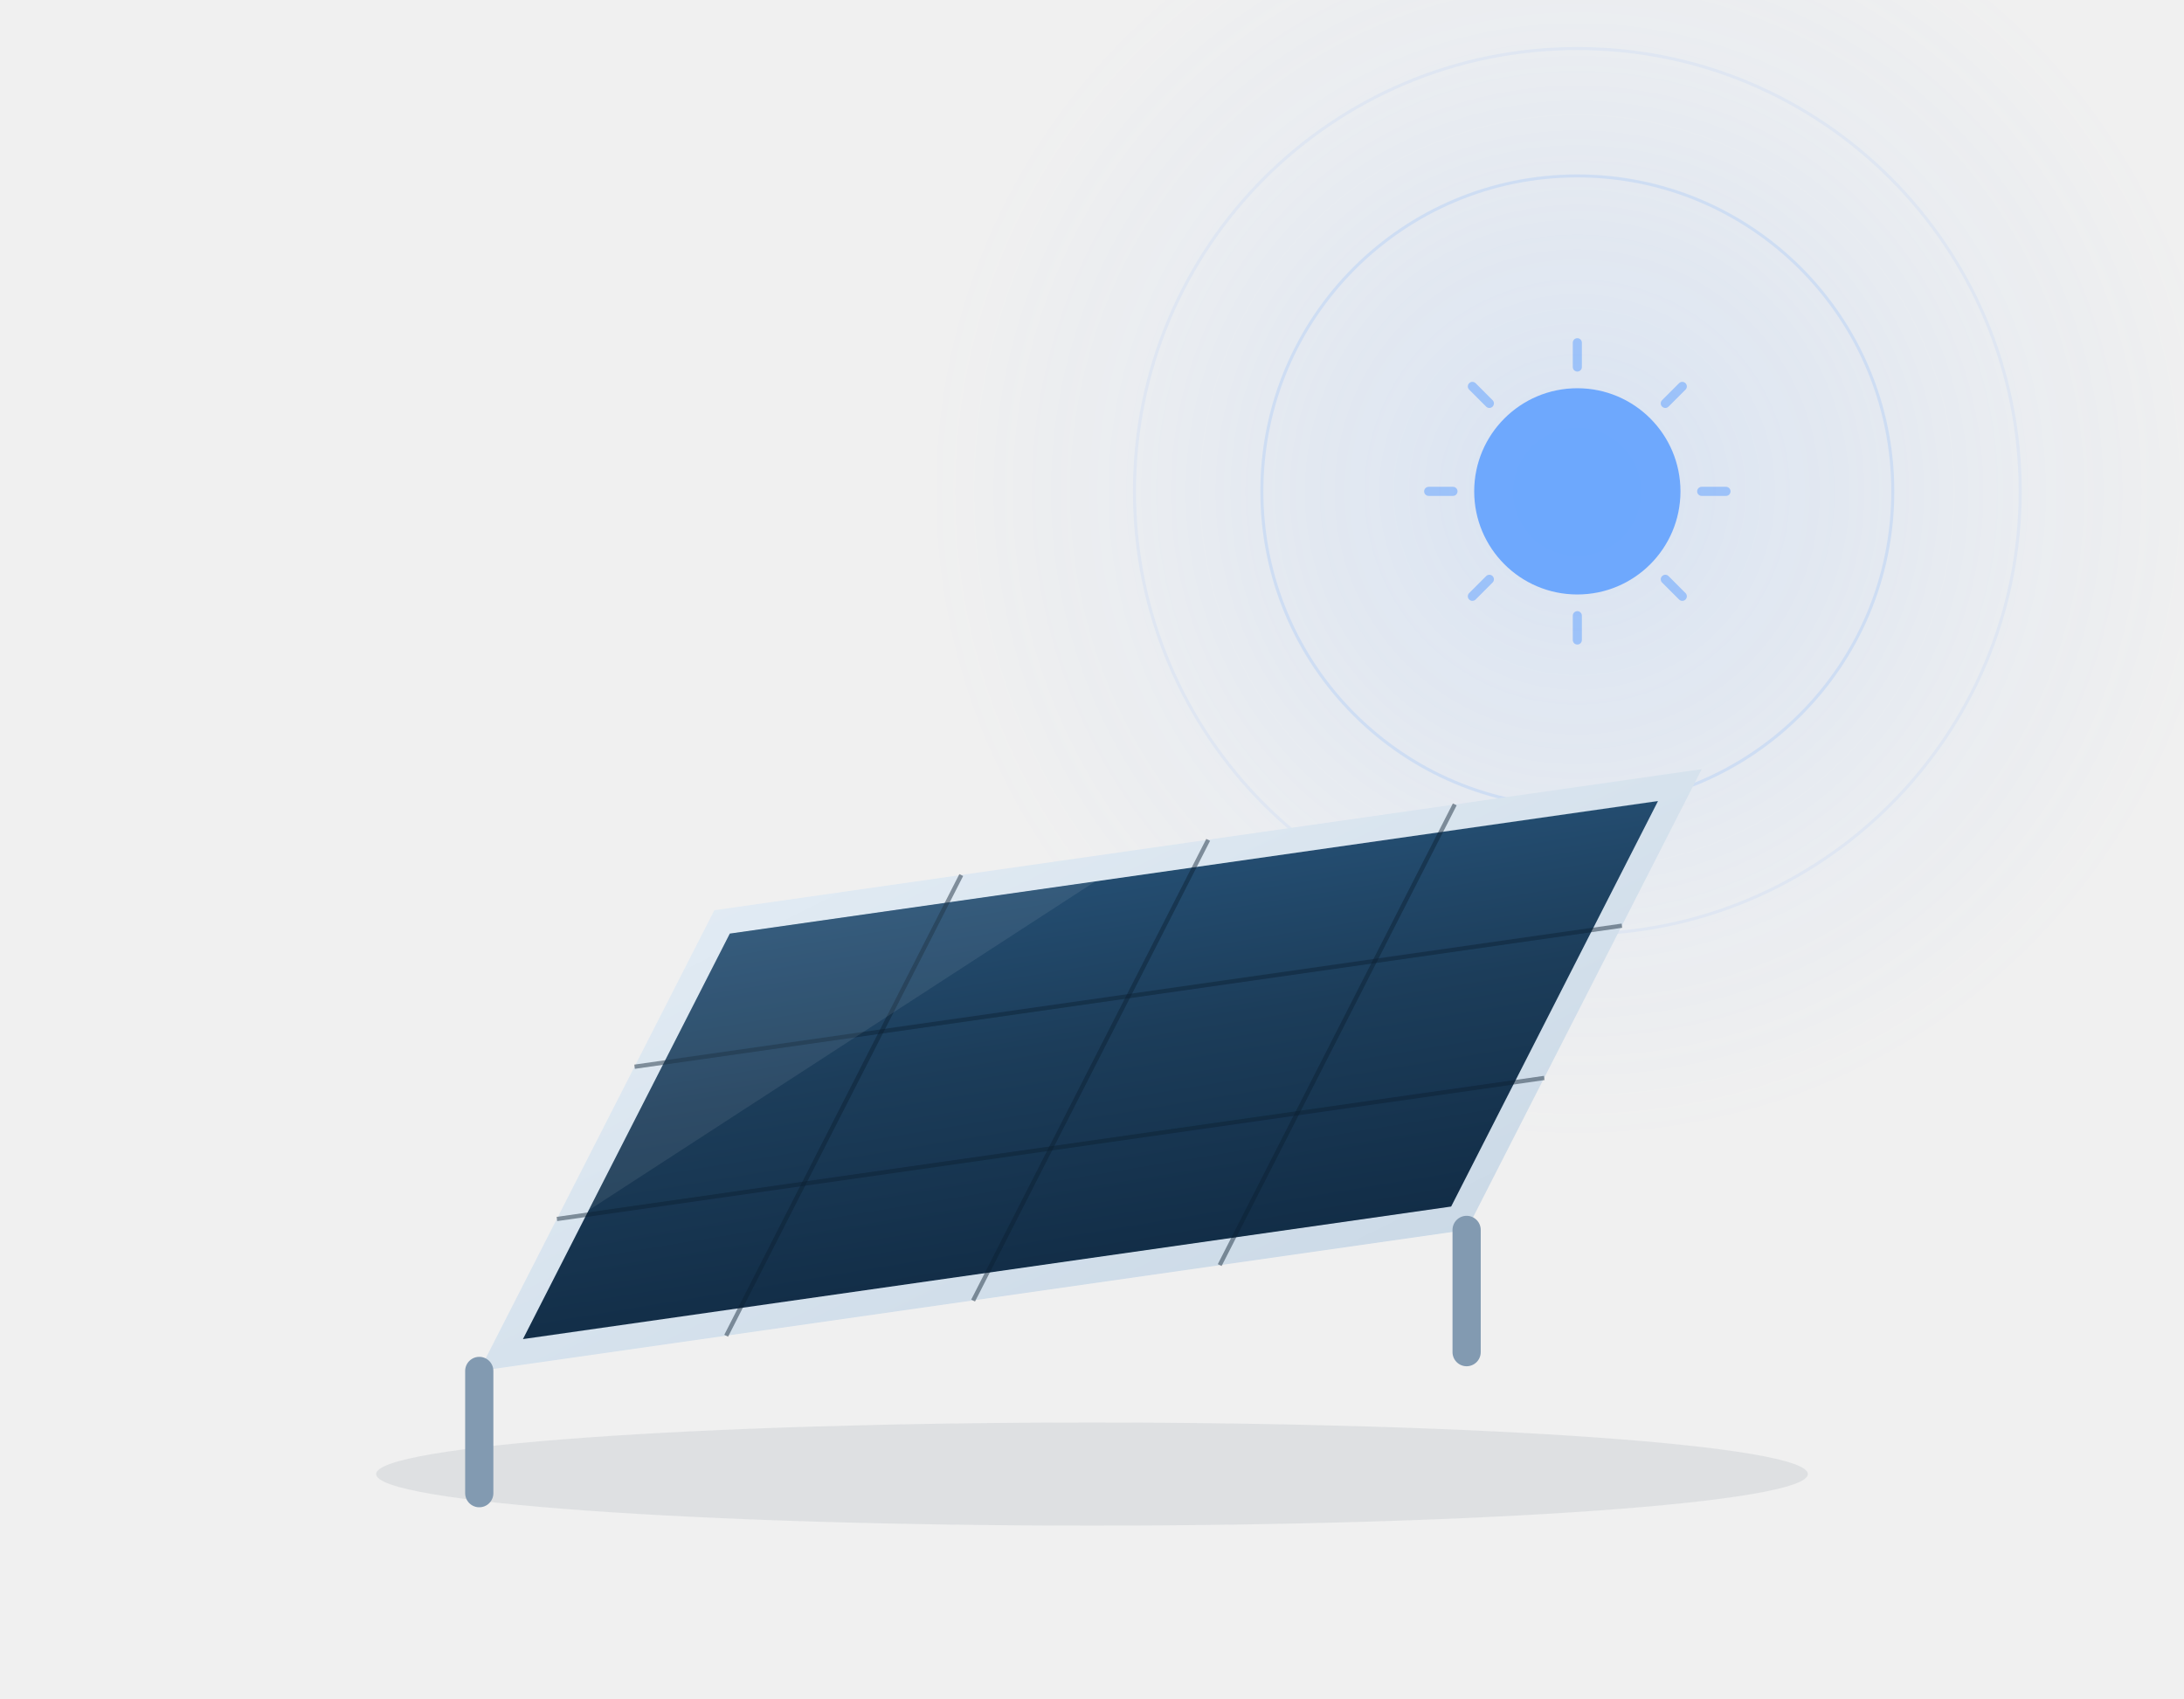
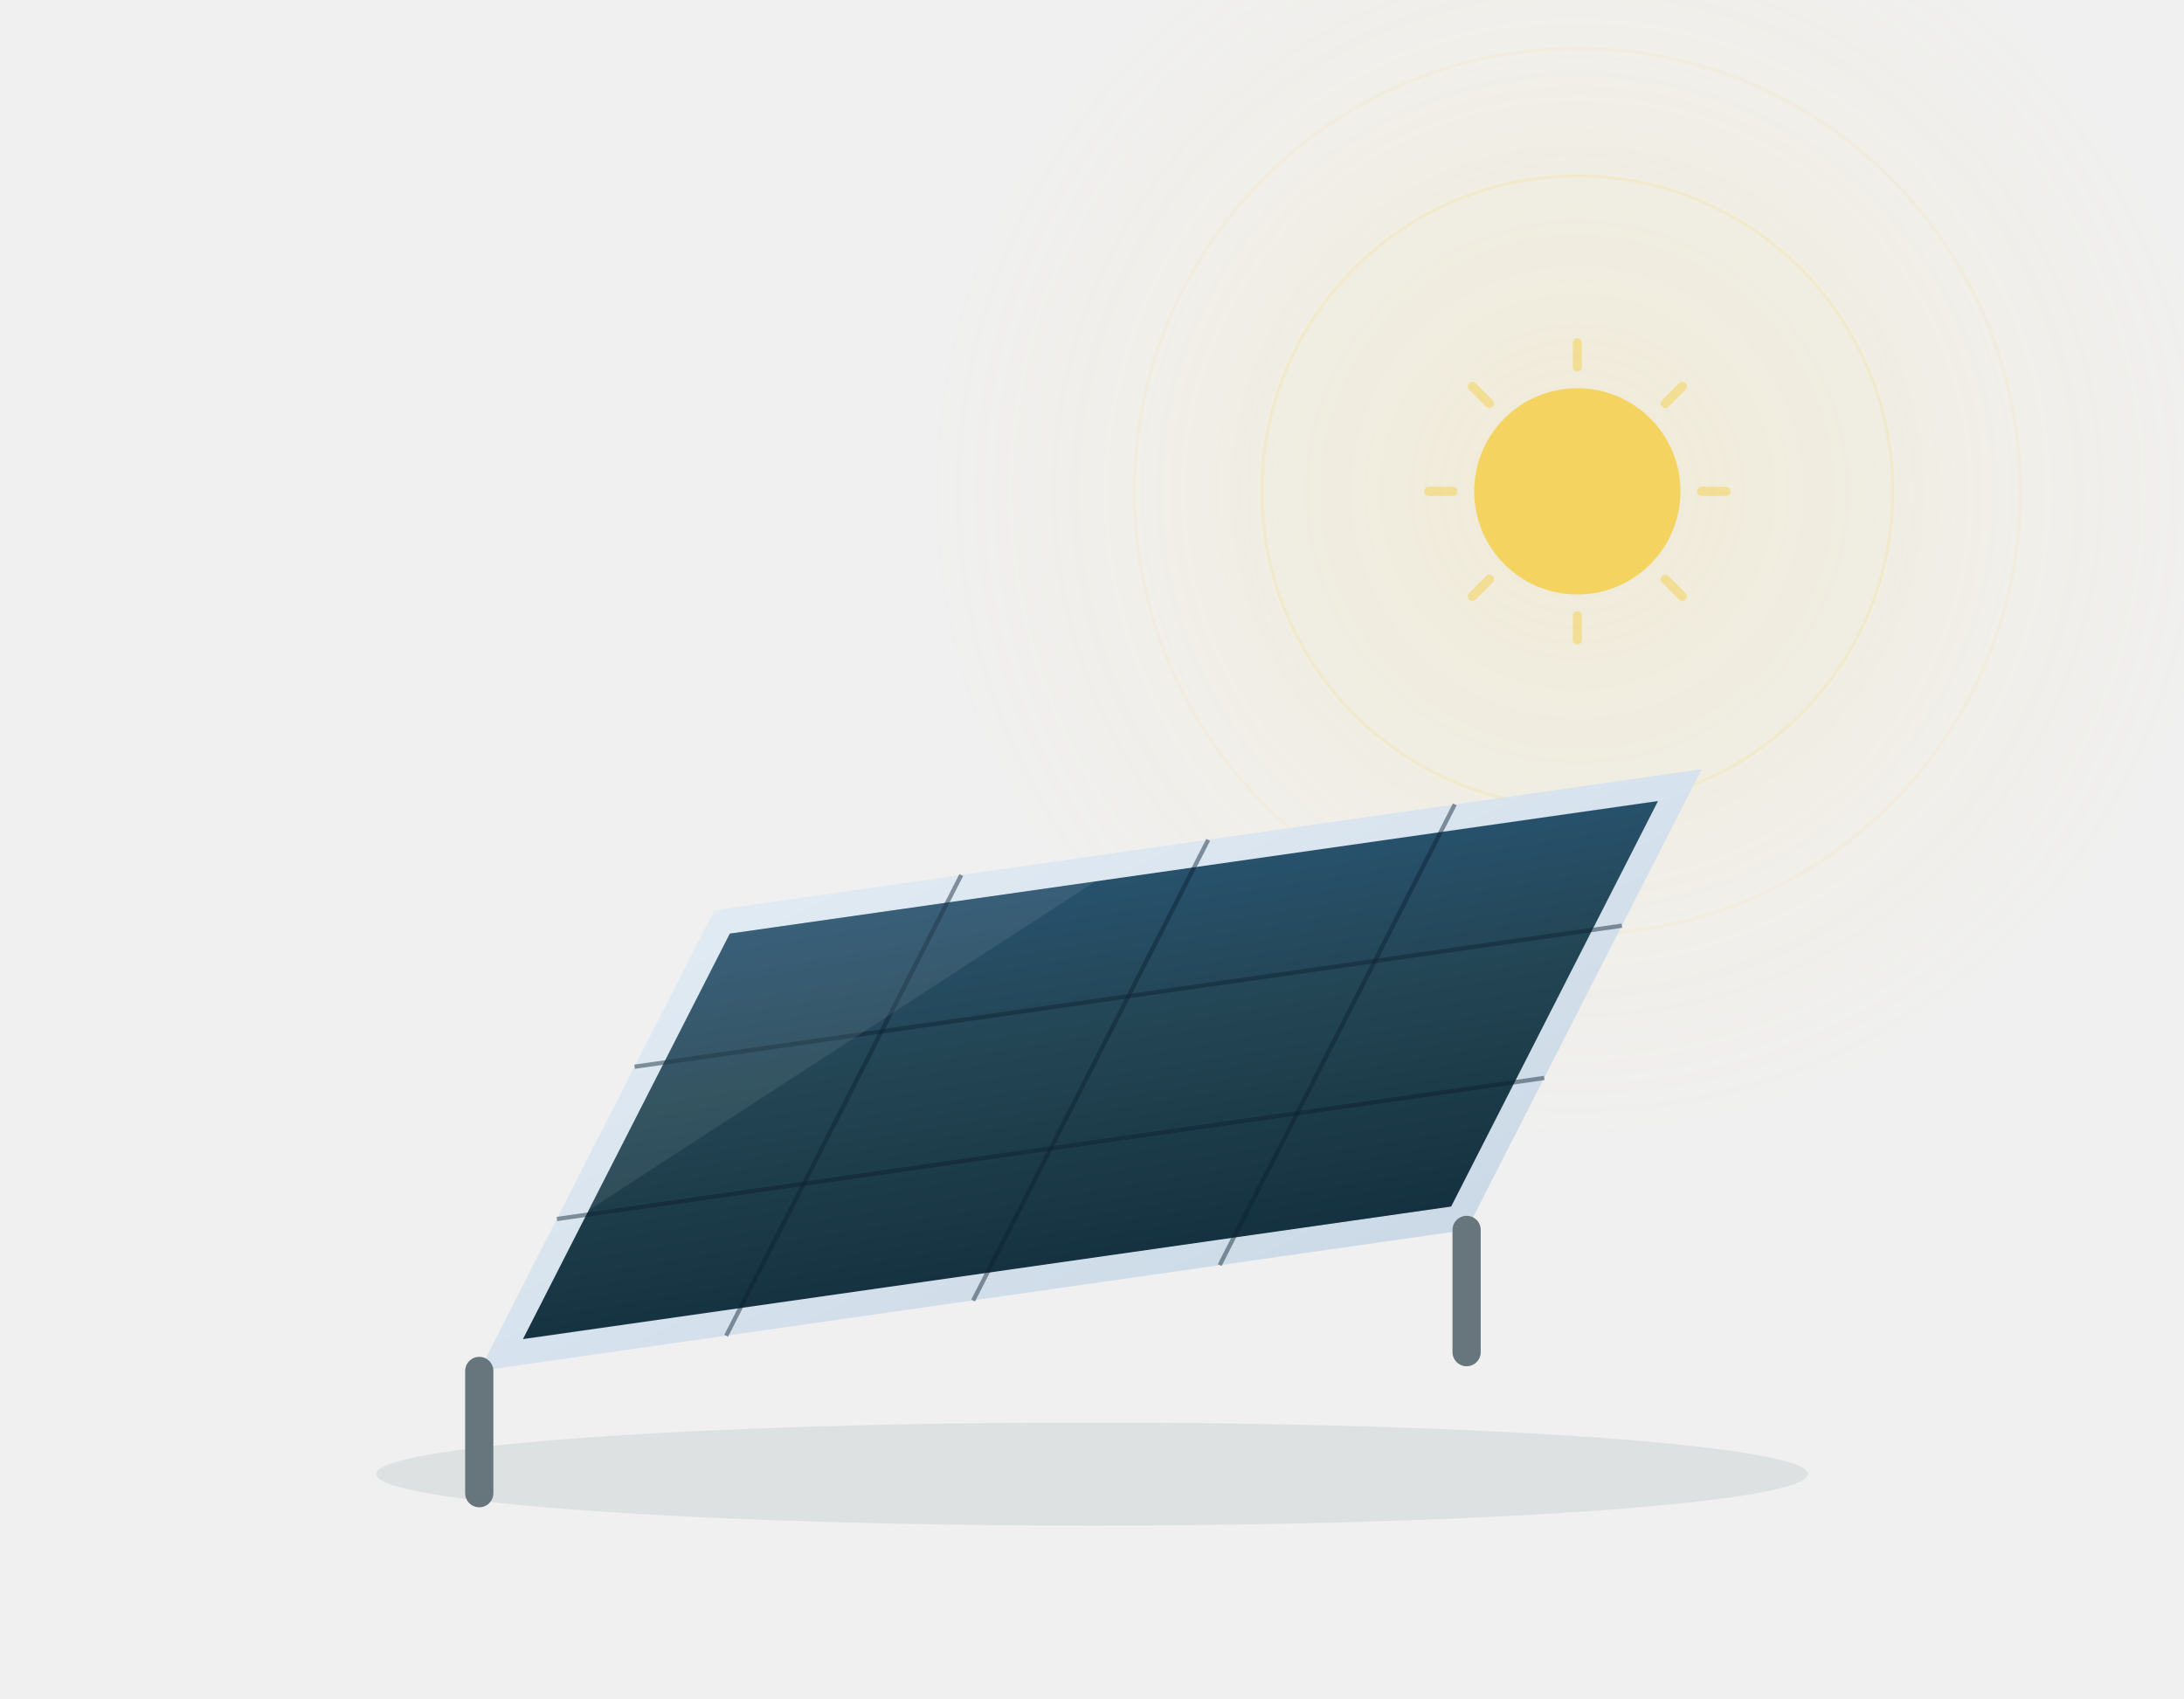
<svg xmlns="http://www.w3.org/2000/svg" viewBox="0 0 720 560" width="720" height="560" role="img" aria-label="A rooftop solar array with panels angled toward the sun">
  <defs>
    <linearGradient id="glassFace" x1="0" y1="0" x2="0.35" y2="1">
      <stop offset="0%" stop-color="#2d5f8a" />
-       <stop offset="55%" stop-color="#1c3d5a" />
-       <stop offset="100%" stop-color="#102a43" />
+       <stop offset="55%" stop-color="#234553" />
+       <stop offset="100%" stop-color="#122d3b" />
    </linearGradient>
    <linearGradient id="caseFront" x1="0" y1="0" x2="0" y2="1">
-       <stop offset="0%" stop-color="#1c3d5a" />
-       <stop offset="100%" stop-color="#102a43" />
+       <stop offset="0%" stop-color="#234553" />
+       <stop offset="100%" stop-color="#122d3b" />
    </linearGradient>
    <linearGradient id="metal" x1="0" y1="0" x2="1" y2="1">
      <stop offset="0%" stop-color="#e9f1f8" />
      <stop offset="100%" stop-color="#c3d3e2" />
    </linearGradient>
    <radialGradient id="glow">
-       <stop offset="0%" stop-color="#5b9dff" stop-opacity="0.16" />
-       <stop offset="70%" stop-color="#5b9dff" stop-opacity="0.04" />
-       <stop offset="100%" stop-color="#5b9dff" stop-opacity="0" />
+       <stop offset="0%" stop-color="#f4cf4c" stop-opacity="0.16" />
+       <stop offset="70%" stop-color="#f4cf4c" stop-opacity="0.04" />
+       <stop offset="100%" stop-color="#f4cf4c" stop-opacity="0" />
    </radialGradient>
  </defs>
  <circle cx="520" cy="162" r="216" fill="url(#glow)" />
-   <circle cx="520" cy="162" r="104" fill="none" stroke="#5b9dff" stroke-opacity="0.16" />
-   <circle cx="520" cy="162" r="146" fill="none" stroke="#5b9dff" stroke-opacity="0.08" />
-   <line x1="561" y1="162" x2="569" y2="162" stroke="#5b9dff" stroke-width="3" stroke-linecap="round" opacity="0.5" />
-   <line x1="549" y1="191" x2="554.6" y2="196.6" stroke="#5b9dff" stroke-width="3" stroke-linecap="round" opacity="0.5" />
-   <line x1="520" y1="203" x2="520" y2="211" stroke="#5b9dff" stroke-width="3" stroke-linecap="round" opacity="0.5" />
-   <line x1="491" y1="191" x2="485.4" y2="196.6" stroke="#5b9dff" stroke-width="3" stroke-linecap="round" opacity="0.5" />
-   <line x1="479" y1="162" x2="471" y2="162" stroke="#5b9dff" stroke-width="3" stroke-linecap="round" opacity="0.5" />
-   <line x1="491" y1="133" x2="485.4" y2="127.4" stroke="#5b9dff" stroke-width="3" stroke-linecap="round" opacity="0.5" />
-   <line x1="520" y1="121" x2="520" y2="113" stroke="#5b9dff" stroke-width="3" stroke-linecap="round" opacity="0.5" />
-   <line x1="549" y1="133" x2="554.6" y2="127.4" stroke="#5b9dff" stroke-width="3" stroke-linecap="round" opacity="0.5" />
-   <circle cx="520" cy="162" r="34" fill="#5b9dff" opacity="0.85" />
-   <ellipse cx="360" cy="486" rx="236" ry="17" fill="#102a43" opacity="0.08" />
+   <circle cx="520" cy="162" r="104" fill="none" stroke="#f4cf4c" stroke-opacity="0.16" />
+   <circle cx="520" cy="162" r="146" fill="none" stroke="#f4cf4c" stroke-opacity="0.08" />
+   <line x1="561" y1="162" x2="569" y2="162" stroke="#f4cf4c" stroke-width="3" stroke-linecap="round" opacity="0.5" />
+   <line x1="549" y1="191" x2="554.6" y2="196.6" stroke="#f4cf4c" stroke-width="3" stroke-linecap="round" opacity="0.5" />
+   <line x1="520" y1="203" x2="520" y2="211" stroke="#f4cf4c" stroke-width="3" stroke-linecap="round" opacity="0.5" />
+   <line x1="491" y1="191" x2="485.4" y2="196.6" stroke="#f4cf4c" stroke-width="3" stroke-linecap="round" opacity="0.5" />
+   <line x1="479" y1="162" x2="471" y2="162" stroke="#f4cf4c" stroke-width="3" stroke-linecap="round" opacity="0.5" />
+   <line x1="491" y1="133" x2="485.4" y2="127.4" stroke="#f4cf4c" stroke-width="3" stroke-linecap="round" opacity="0.5" />
+   <line x1="520" y1="121" x2="520" y2="113" stroke="#f4cf4c" stroke-width="3" stroke-linecap="round" opacity="0.5" />
+   <line x1="549" y1="133" x2="554.6" y2="127.4" stroke="#f4cf4c" stroke-width="3" stroke-linecap="round" opacity="0.5" />
+   <circle cx="520" cy="162" r="34" fill="#f4cf4c" opacity="0.85" />
+   <ellipse cx="360" cy="486" rx="236" ry="17" fill="#122d3b" opacity="0.08" />
  <path d="M158 452 L483.5 405.5 L561 253.6 L235.5 300.1 Z" fill="url(#metal)" />
  <path d="M172.4 441.5 L478.4 397.8 L546.6 264.1 L240.6 307.8 Z" fill="url(#glassFace)" />
  <line x1="239.4" y1="440.4" x2="316.9" y2="288.5" stroke="#0a1e30" stroke-width="1.4" opacity="0.45" />
  <line x1="320.8" y1="428.8" x2="398.3" y2="276.9" stroke="#0a1e30" stroke-width="1.4" opacity="0.45" />
  <line x1="402.1" y1="417.1" x2="479.6" y2="265.2" stroke="#0a1e30" stroke-width="1.4" opacity="0.45" />
  <line x1="183.6" y1="401.9" x2="509.1" y2="355.4" stroke="#0a1e30" stroke-width="1.4" opacity="0.45" />
  <line x1="209.2" y1="351.7" x2="534.7" y2="305.2" stroke="#0a1e30" stroke-width="1.4" opacity="0.45" />
  <path d="M240.6 307.8 L361.1 290.6 L194.1 399 Z" fill="#ffffff" opacity="0.08" />
-   <path d="M158 452 l0 40.3" stroke="#829ab1" stroke-width="9.3" stroke-linecap="round" />
-   <path d="M483.5 405.5 l0 40.3" stroke="#829ab1" stroke-width="9.3" stroke-linecap="round" />
+   <path d="M158 452 l0 40.3" stroke="#66767c" stroke-width="9.3" stroke-linecap="round" />
+   <path d="M483.5 405.5 l0 40.3" stroke="#66767c" stroke-width="9.3" stroke-linecap="round" />
</svg>
